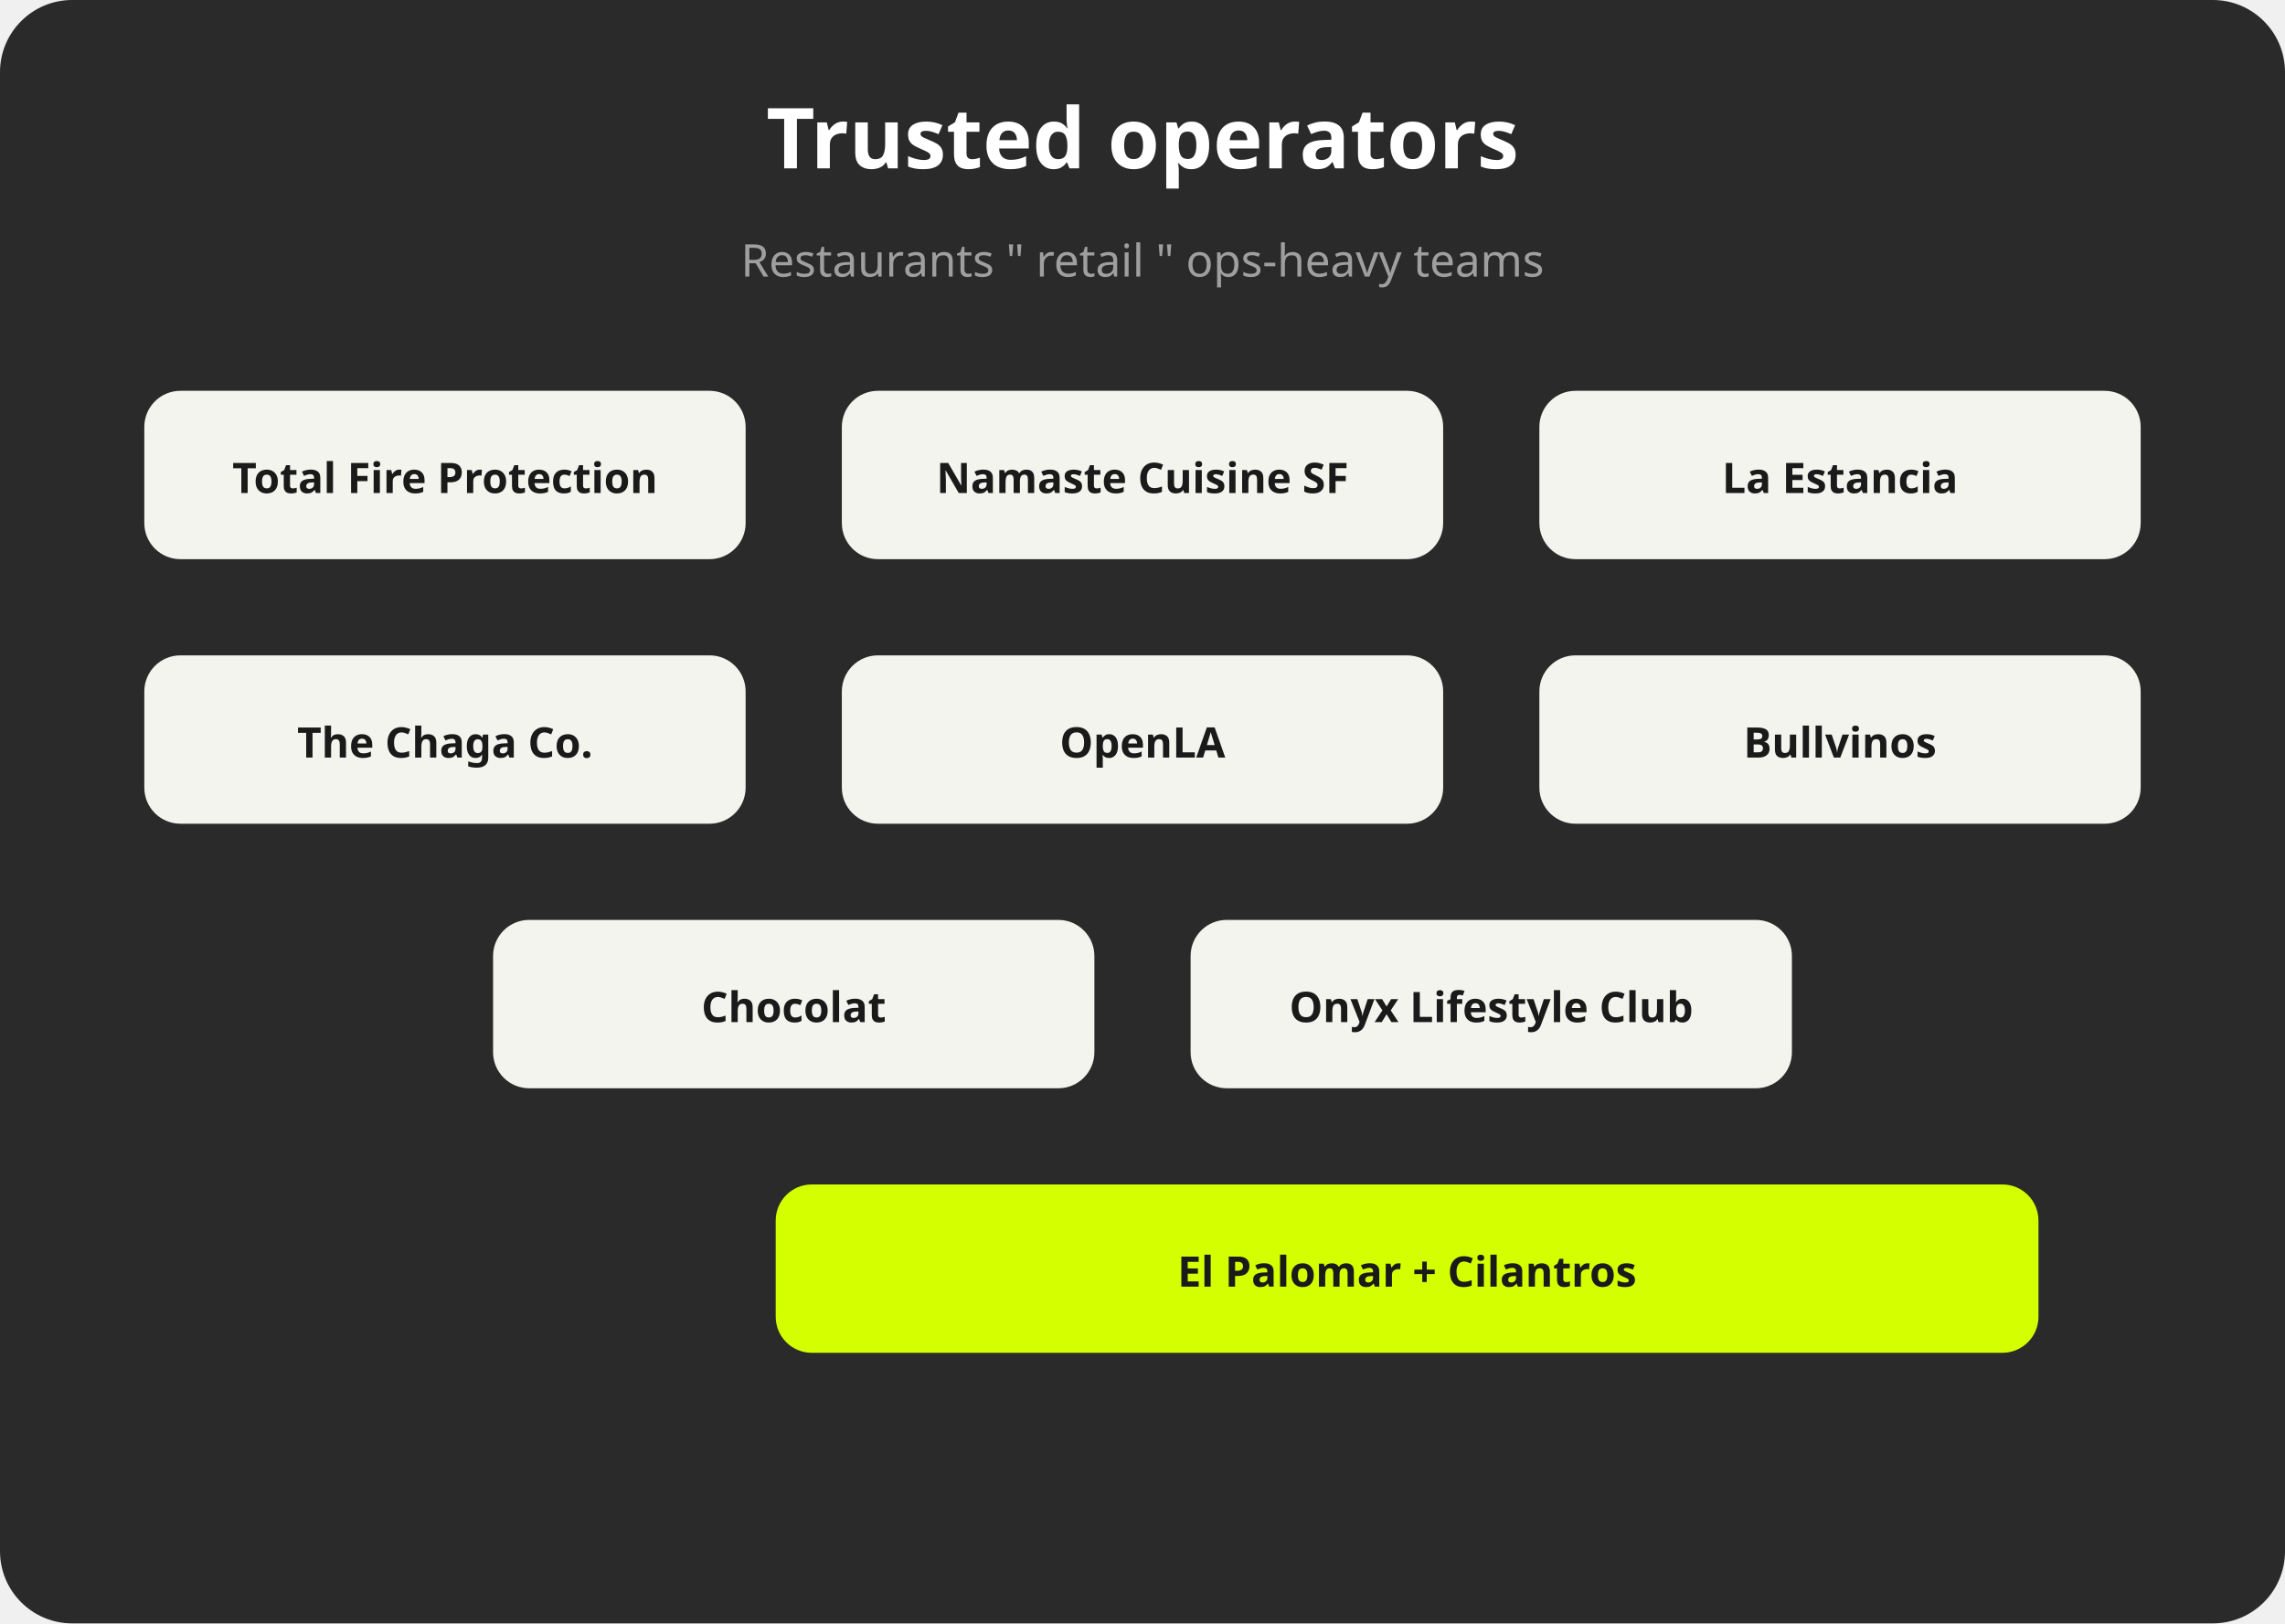
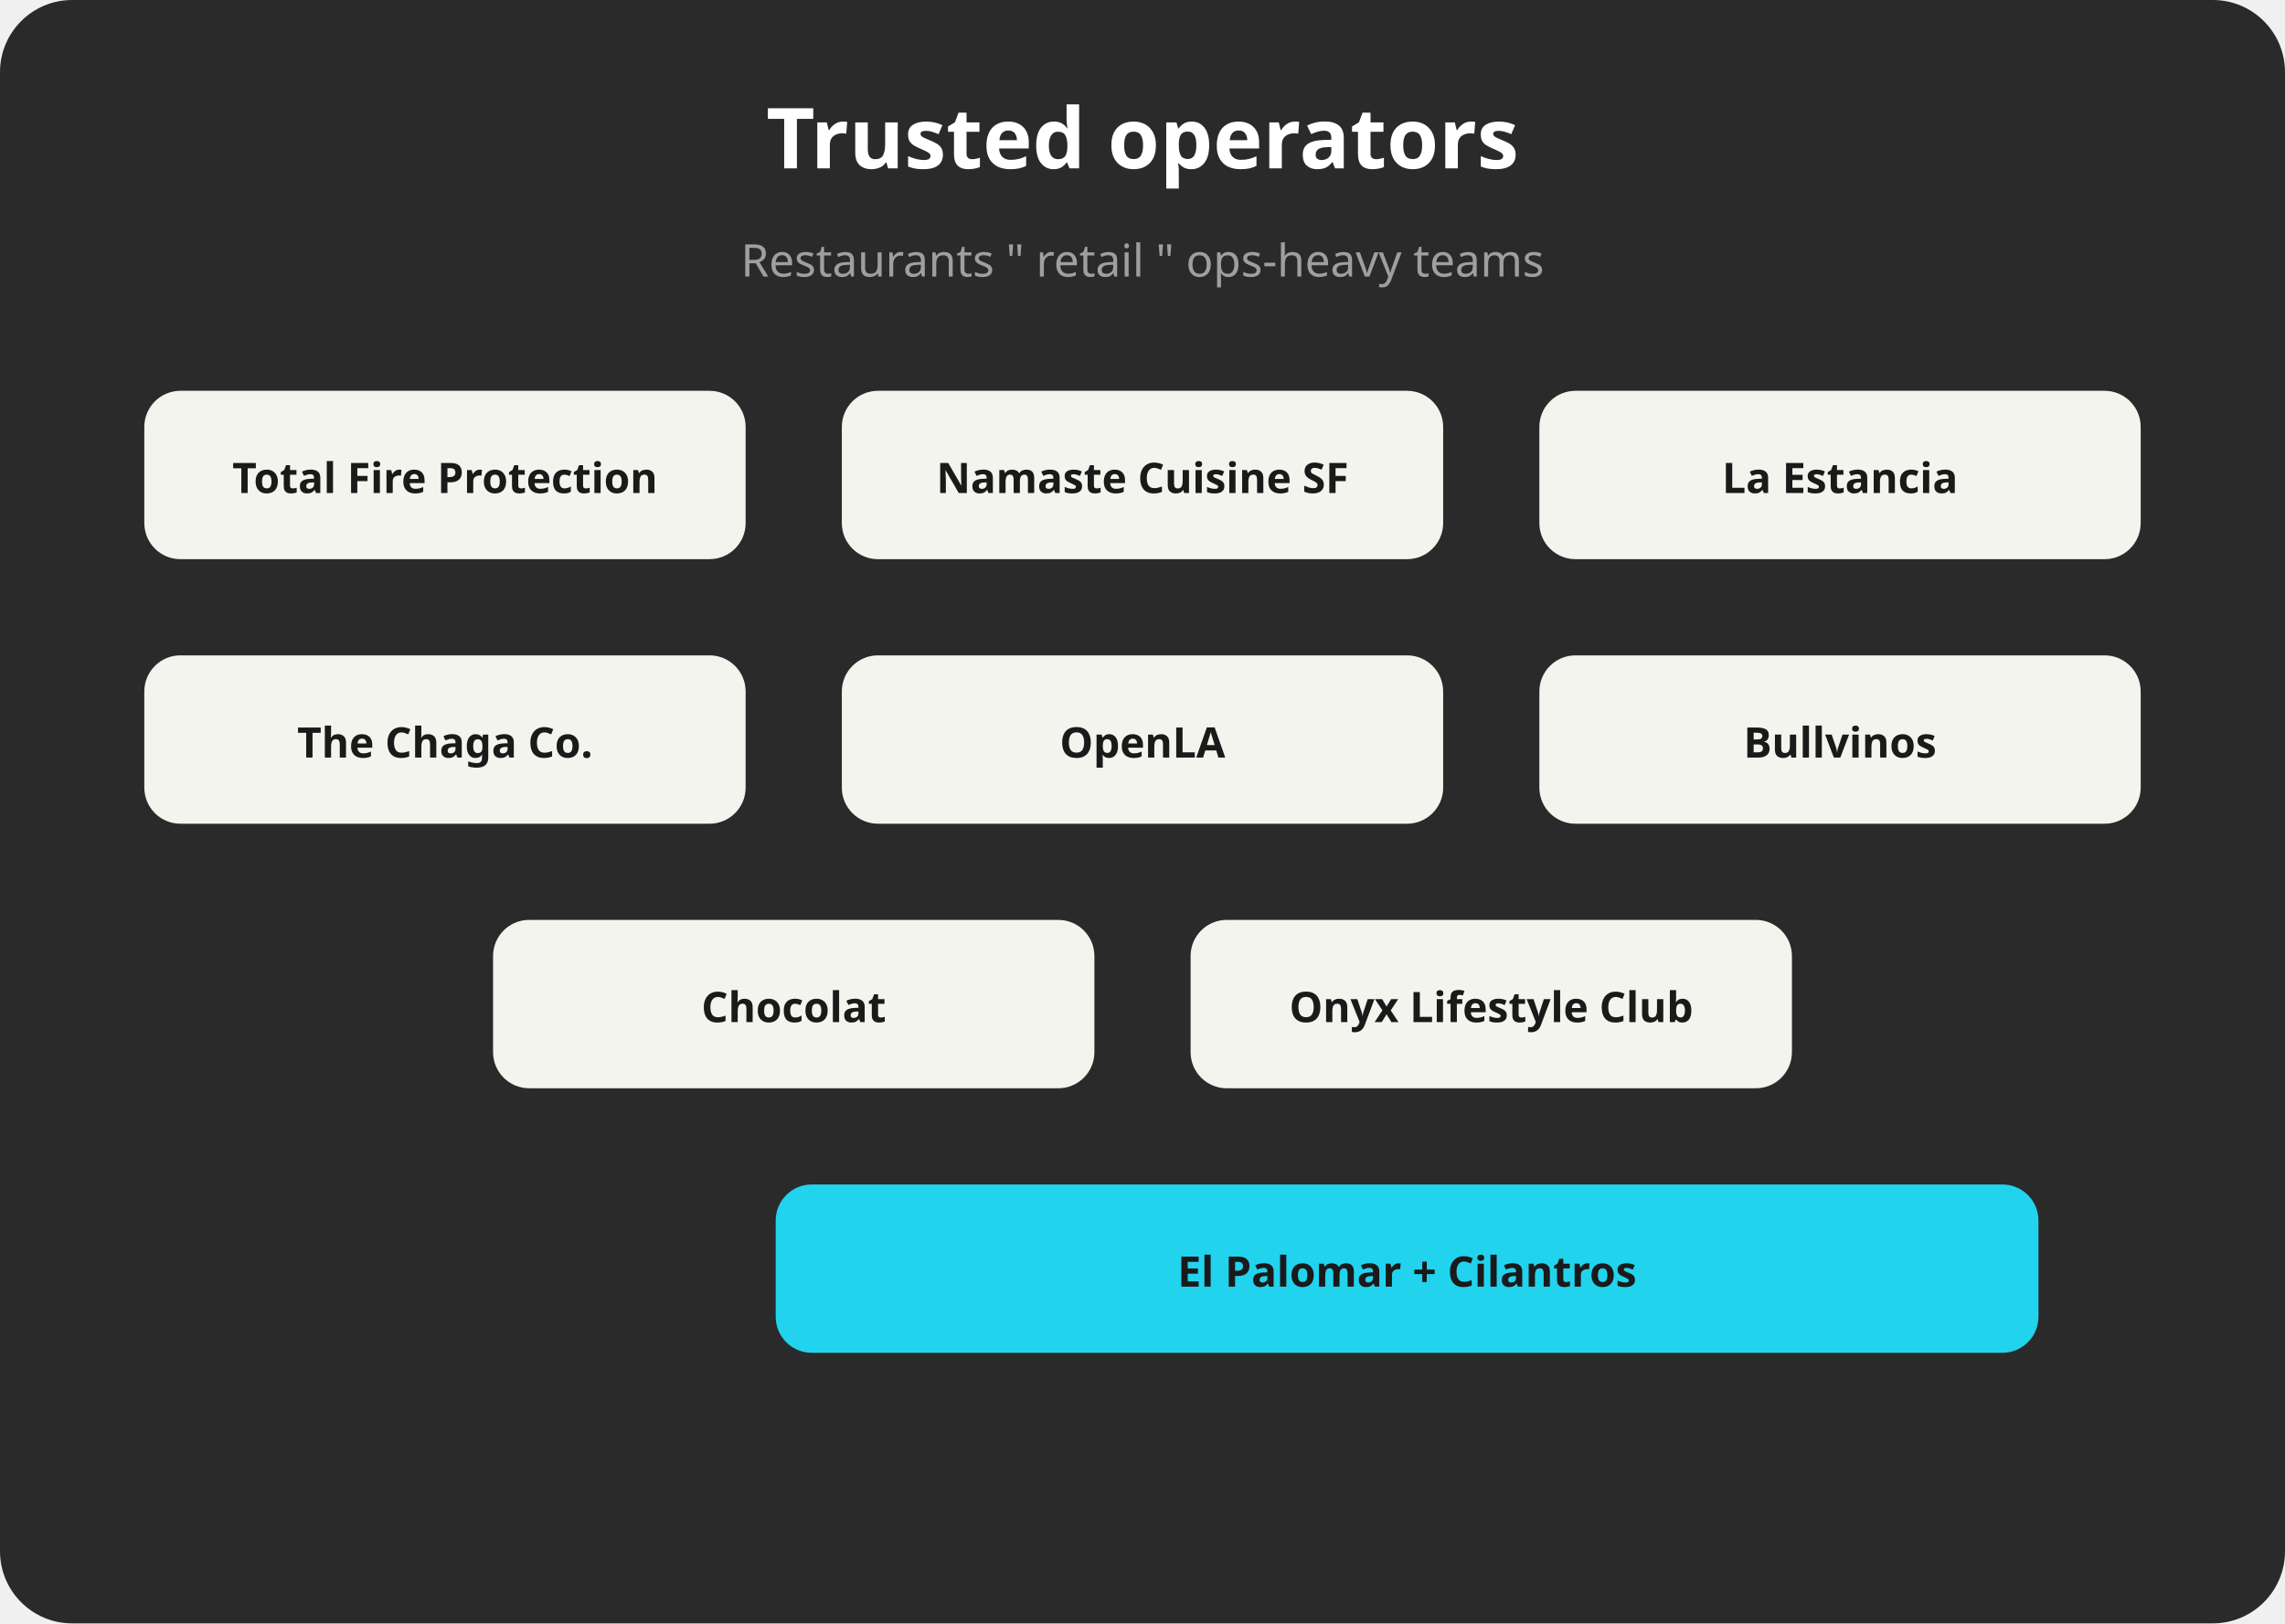
<svg xmlns="http://www.w3.org/2000/svg" viewBox="0 0 760 540" role="img" aria-label="NorthOps client partners">
  <rect width="760" height="540" rx="24" fill="#2A2A2A" />
  <text x="380" y="56" fill="#FFFFFF" font-family="ui-sans-serif, system-ui, sans-serif" font-size="28" font-weight="600" text-anchor="middle">Trusted operators</text>
  <text x="380" y="92" fill="#FFFFFF" opacity="0.55" font-family="ui-sans-serif, system-ui, sans-serif" font-size="15" text-anchor="middle">Restaurants " retail " ops-heavy teams</text>
  <g font-family="ui-sans-serif, system-ui, sans-serif" font-size="14" font-weight="600" fill="#1A1A1A">
    <rect x="48" y="130" width="200" height="56" rx="12" fill="#F4F4EE" />
    <text x="148" y="164" text-anchor="middle">Total Fire Protection</text>
    <rect x="280" y="130" width="200" height="56" rx="12" fill="#F4F4EE" />
    <text x="380" y="164" text-anchor="middle">Namaste Cuisine SF</text>
    <rect x="512" y="130" width="200" height="56" rx="12" fill="#F4F4EE" />
    <text x="612" y="164" text-anchor="middle">La Estancia</text>
    <rect x="48" y="218" width="200" height="56" rx="12" fill="#F4F4EE" />
    <text x="148" y="252" text-anchor="middle">The Chaga Co.</text>
    <rect x="280" y="218" width="200" height="56" rx="12" fill="#F4F4EE" />
    <text x="380" y="252" text-anchor="middle">OpenLA</text>
    <rect x="512" y="218" width="200" height="56" rx="12" fill="#F4F4EE" />
    <text x="612" y="252" text-anchor="middle">Bullvinos</text>
    <rect x="164" y="306" width="200" height="56" rx="12" fill="#F4F4EE" />
    <text x="264" y="340" text-anchor="middle">Chocolat</text>
    <rect x="396" y="306" width="200" height="56" rx="12" fill="#F4F4EE" />
    <text x="496" y="340" text-anchor="middle">Onyx Lifestyle Club</text>
-     <rect x="258" y="394" width="420" height="56" rx="12" fill="#D4FF00" />
+     <rect x="258" y="394" width="420" height="56" rx="12" fill="#22D3EE" />
    <text x="468" y="428" text-anchor="middle" fill="#1A1A1A">El Palomar + Cilantros</text>
  </g>
</svg>
